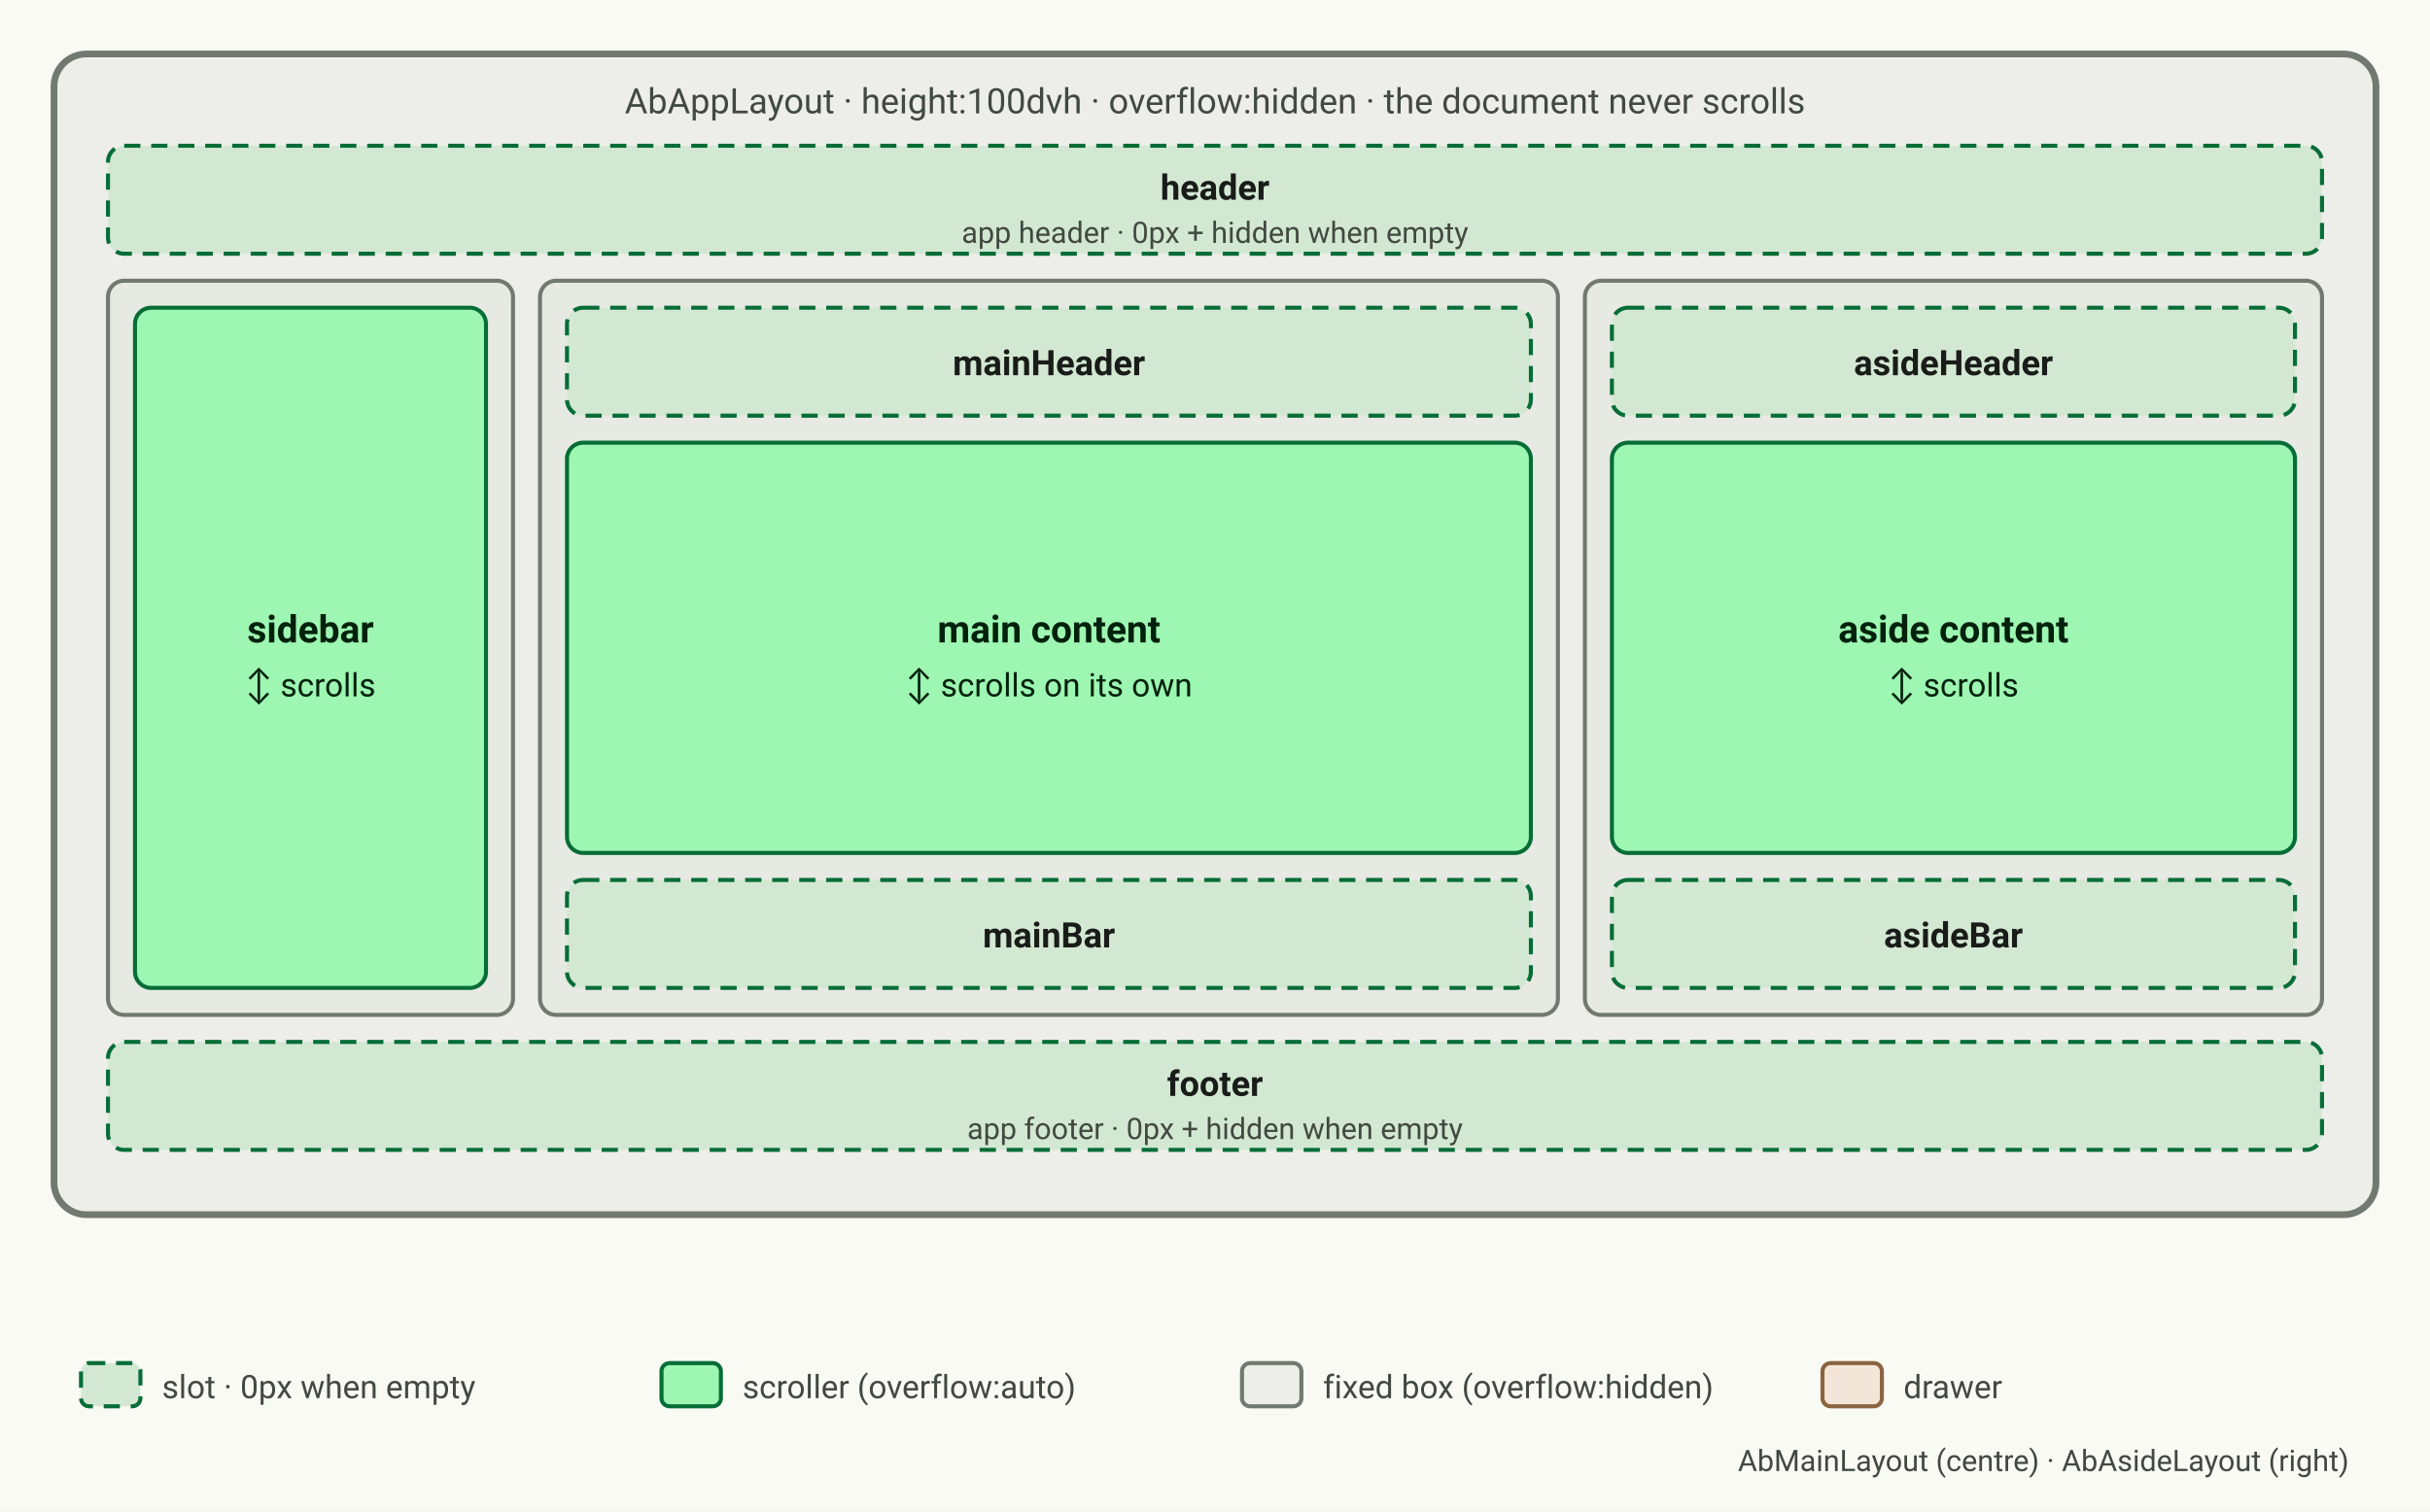
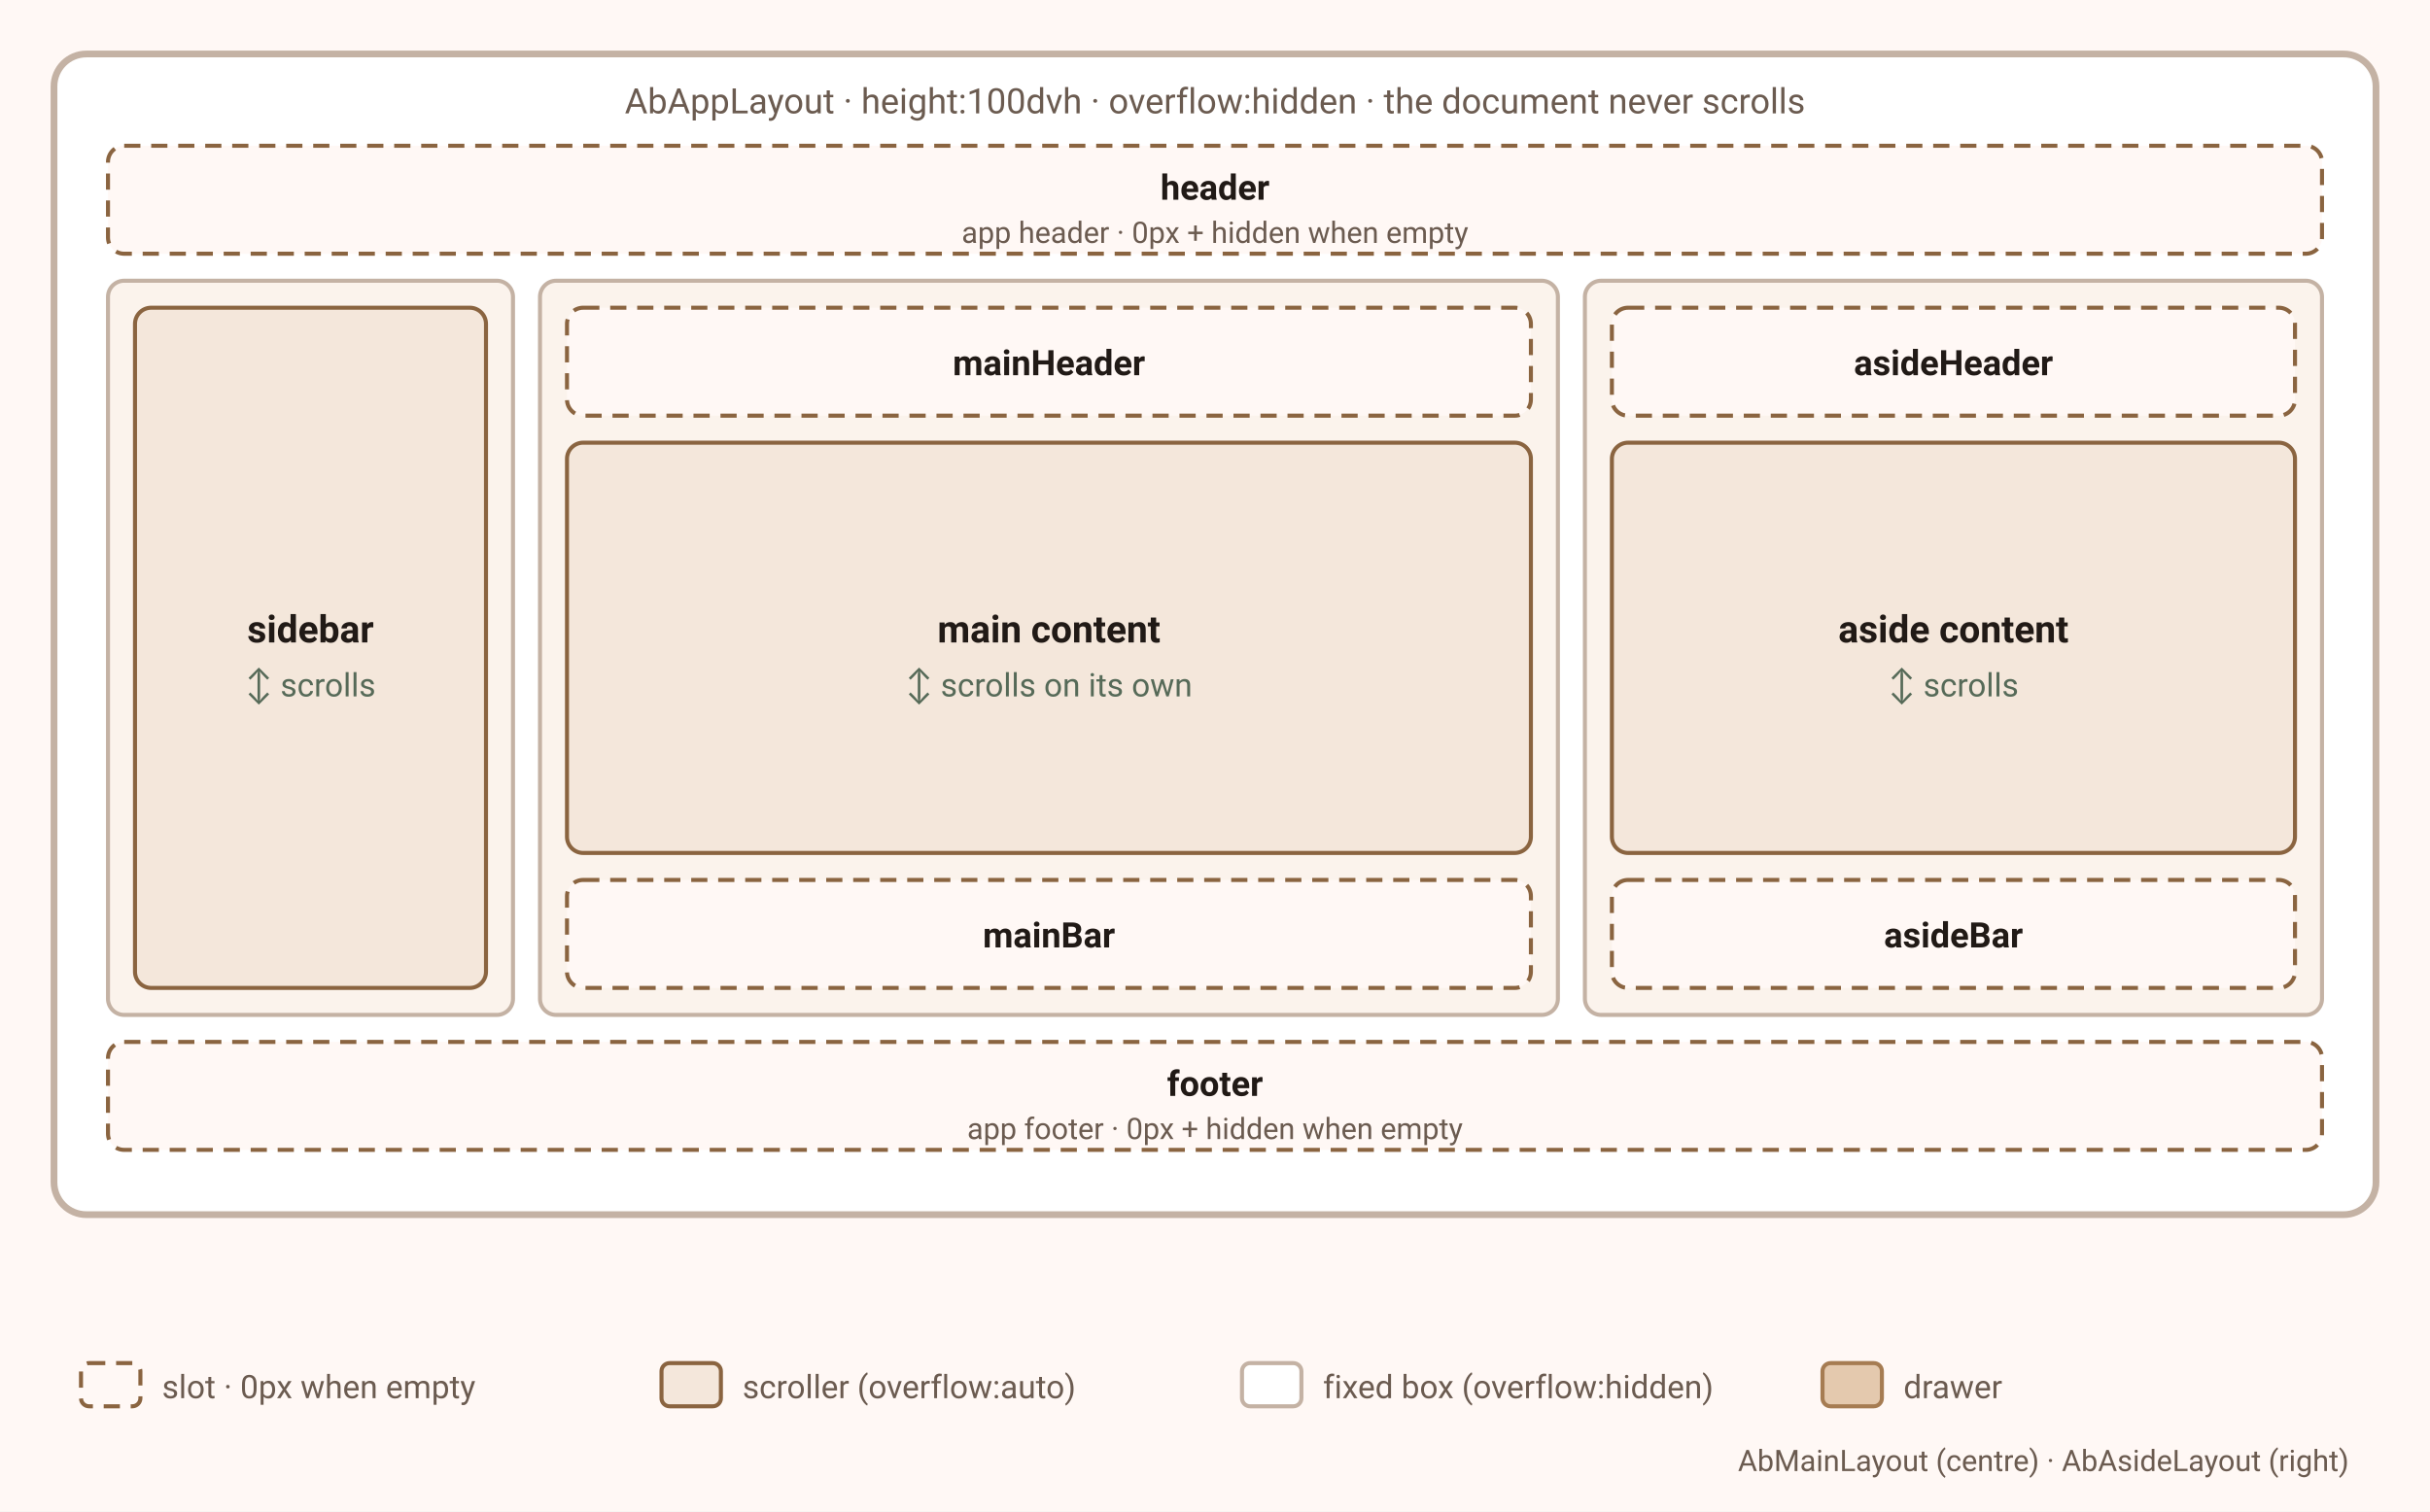
<svg xmlns="http://www.w3.org/2000/svg" width="900" height="560" viewBox="0 0 900 560" role="img" aria-labelledby="t d">
  <defs>
    <marker id="ah" viewBox="0 0 10 10" refX="9" refY="5" markerWidth="7" markerHeight="7" orient="auto-start-reverse">
-       <path d="M0,0 L10,5 L0,10 z" fill="#8A6440" />
+       <path d="M0,0 L10,5 L0,10 z" fill="#A67C52" />
    </marker>
  </defs>
-   <rect width="100%" height="100%" fill="#F9FAF4" />
-   <text x="450" y="0" font-size="1" font-family="Roboto,Inter,DejaVu Sans,sans-serif" fill="#191C19" text-anchor="middle" font-weight="normal" />
-   <rect x="20" y="20" width="860" height="430" rx="12" fill="#EDEEE9" stroke="#717970" stroke-width="2.5" opacity="1" />
-   <text x="450.0" y="42" font-size="13" font-family="Roboto,Inter,DejaVu Sans,sans-serif" fill="#414941" text-anchor="middle" font-weight="normal">AbAppLayout · height:100dvh · overflow:hidden · the document never scrolls</text>
-   <rect x="40" y="54" width="820" height="40" rx="6" fill="#D3E8D3" stroke="#066D37" stroke-width="1.5" stroke-dasharray="6 4" opacity="1" />
-   <text x="450.0" y="74.0" font-size="13" font-family="Roboto,Inter,DejaVu Sans,sans-serif" fill="#191C19" text-anchor="middle" font-weight="bold">header</text>
-   <text x="450.0" y="90.0" font-size="11" font-family="Roboto,Inter,DejaVu Sans,sans-serif" fill="#414941" text-anchor="middle" font-weight="normal">app header · 0px + hidden when empty</text>
-   <rect x="40" y="104" width="150" height="272" rx="6" fill="#E7E9E3" stroke="#717970" stroke-width="1.5" opacity="1" />
-   <rect x="50" y="114" width="130" height="252" rx="6" fill="#9DF6B1" stroke="#066D37" stroke-width="1.5" opacity="1" />
-   <text x="115.0" y="238.0" font-size="14" font-family="Roboto,Inter,DejaVu Sans,sans-serif" fill="#00210C" text-anchor="middle" font-weight="bold">sidebar</text>
-   <text x="115.0" y="258.0" font-size="12" font-family="Roboto,Inter,DejaVu Sans,sans-serif" fill="#00210C" text-anchor="middle" font-weight="normal">↕ scrolls</text>
-   <rect x="200" y="104" width="377.0" height="272" rx="6" fill="#E7E9E3" stroke="#717970" stroke-width="1.5" opacity="1" />
-   <text x="388.5" y="104" font-size="1" font-family="Roboto,Inter,DejaVu Sans,sans-serif" fill="#191C19" text-anchor="middle" font-weight="normal" />
-   <rect x="210" y="114" width="357.0" height="40" rx="6" fill="#D3E8D3" stroke="#066D37" stroke-width="1.5" stroke-dasharray="6 4" opacity="1" />
-   <text x="388.5" y="139.0" font-size="13" font-family="Roboto,Inter,DejaVu Sans,sans-serif" fill="#191C19" text-anchor="middle" font-weight="bold">mainHeader</text>
-   <rect x="210" y="164" width="357.0" height="152" rx="6" fill="#9DF6B1" stroke="#066D37" stroke-width="1.5" opacity="1" />
-   <text x="388.5" y="238.0" font-size="14" font-family="Roboto,Inter,DejaVu Sans,sans-serif" fill="#00210C" text-anchor="middle" font-weight="bold">main content</text>
-   <text x="388.5" y="258.0" font-size="12" font-family="Roboto,Inter,DejaVu Sans,sans-serif" fill="#00210C" text-anchor="middle" font-weight="normal">↕ scrolls on its own</text>
-   <rect x="210" y="326" width="357.0" height="40" rx="6" fill="#D3E8D3" stroke="#066D37" stroke-width="1.5" stroke-dasharray="6 4" opacity="1" />
-   <text x="388.5" y="351.0" font-size="13" font-family="Roboto,Inter,DejaVu Sans,sans-serif" fill="#191C19" text-anchor="middle" font-weight="bold">mainBar</text>
-   <rect x="587.0" y="104" width="273.0" height="272" rx="6" fill="#E7E9E3" stroke="#717970" stroke-width="1.5" opacity="1" />
-   <rect x="597.0" y="114" width="253.0" height="40" rx="6" fill="#D3E8D3" stroke="#066D37" stroke-width="1.5" stroke-dasharray="6 4" opacity="1" />
-   <text x="723.5" y="139.0" font-size="13" font-family="Roboto,Inter,DejaVu Sans,sans-serif" fill="#191C19" text-anchor="middle" font-weight="bold">asideHeader</text>
-   <rect x="597.0" y="164" width="253.0" height="152" rx="6" fill="#9DF6B1" stroke="#066D37" stroke-width="1.5" opacity="1" />
-   <text x="723.5" y="238.0" font-size="14" font-family="Roboto,Inter,DejaVu Sans,sans-serif" fill="#00210C" text-anchor="middle" font-weight="bold">aside content</text>
-   <text x="723.5" y="258.0" font-size="12" font-family="Roboto,Inter,DejaVu Sans,sans-serif" fill="#00210C" text-anchor="middle" font-weight="normal">↕ scrolls</text>
-   <rect x="597.0" y="326" width="253.0" height="40" rx="6" fill="#D3E8D3" stroke="#066D37" stroke-width="1.5" stroke-dasharray="6 4" opacity="1" />
-   <text x="723.5" y="351.0" font-size="13" font-family="Roboto,Inter,DejaVu Sans,sans-serif" fill="#191C19" text-anchor="middle" font-weight="bold">asideBar</text>
-   <rect x="40" y="386" width="820" height="40" rx="6" fill="#D3E8D3" stroke="#066D37" stroke-width="1.5" stroke-dasharray="6 4" opacity="1" />
-   <text x="450.0" y="406.0" font-size="13" font-family="Roboto,Inter,DejaVu Sans,sans-serif" fill="#191C19" text-anchor="middle" font-weight="bold">footer</text>
-   <text x="450.0" y="422.0" font-size="11" font-family="Roboto,Inter,DejaVu Sans,sans-serif" fill="#414941" text-anchor="middle" font-weight="normal">app footer · 0px + hidden when empty</text>
-   <text x="260" y="112" font-size="1" font-family="Roboto,Inter,DejaVu Sans,sans-serif" fill="#191C19" text-anchor="middle" font-weight="normal" />
-   <rect x="30" y="505" width="22" height="16" rx="3" fill="#D3E8D3" stroke="#066D37" stroke-width="1.5" stroke-dasharray="6 4" opacity="1" />
-   <text x="60" y="518" font-size="12" font-family="Roboto,Inter,DejaVu Sans,sans-serif" fill="#414941" text-anchor="start" font-weight="normal">slot · 0px when empty</text>
-   <rect x="245" y="505" width="22" height="16" rx="3" fill="#9DF6B1" stroke="#066D37" stroke-width="1.5" opacity="1" />
-   <text x="275" y="518" font-size="12" font-family="Roboto,Inter,DejaVu Sans,sans-serif" fill="#414941" text-anchor="start" font-weight="normal">scroller (overflow:auto)</text>
-   <rect x="460" y="505" width="22" height="16" rx="3" fill="#EDEEE9" stroke="#717970" stroke-width="1.5" opacity="1" />
-   <text x="490" y="518" font-size="12" font-family="Roboto,Inter,DejaVu Sans,sans-serif" fill="#414941" text-anchor="start" font-weight="normal">fixed box (overflow:hidden)</text>
-   <rect x="675" y="505" width="22" height="16" rx="3" fill="#F3E6D8" stroke="#8A6440" stroke-width="1.5" opacity="1" />
-   <text x="705" y="518" font-size="12" font-family="Roboto,Inter,DejaVu Sans,sans-serif" fill="#414941" text-anchor="start" font-weight="normal">drawer</text>
-   <text x="870" y="545" font-size="11" font-family="Roboto,Inter,DejaVu Sans,sans-serif" fill="#414941" text-anchor="end" font-weight="normal">AbMainLayout (centre) · AbAsideLayout (right)</text>
+   <rect width="100%" height="100%" fill="#FFF8F5" />
+   <text x="450" y="0" font-size="1" font-family="Roboto,Inter,DejaVu Sans,sans-serif" fill="#211A16" text-anchor="middle" font-weight="normal" />
+   <rect x="20" y="20" width="860" height="430" rx="12" fill="#FFFFFF" stroke="#C4B2A4" stroke-width="2.5" opacity="1" />
+   <text x="450.0" y="42" font-size="13" font-family="Roboto,Inter,DejaVu Sans,sans-serif" fill="#6B5B50" text-anchor="middle" font-weight="normal">AbAppLayout · height:100dvh · overflow:hidden · the document never scrolls</text>
+   <rect x="40" y="54" width="820" height="40" rx="6" fill="#FFF8F5" stroke="#8A6440" stroke-width="1.5" stroke-dasharray="6 4" opacity="1" />
+   <text x="450.0" y="74.0" font-size="13" font-family="Roboto,Inter,DejaVu Sans,sans-serif" fill="#211A16" text-anchor="middle" font-weight="bold">header</text>
+   <text x="450.0" y="90.0" font-size="11" font-family="Roboto,Inter,DejaVu Sans,sans-serif" fill="#6B5B50" text-anchor="middle" font-weight="normal">app header · 0px + hidden when empty</text>
+   <rect x="40" y="104" width="150" height="272" rx="6" fill="#FBF3EC" stroke="#C4B2A4" stroke-width="1.5" opacity="1" />
+   <rect x="50" y="114" width="130" height="252" rx="6" fill="#F4E7DB" stroke="#8A6440" stroke-width="1.5" opacity="1" />
+   <text x="115.0" y="238.0" font-size="14" font-family="Roboto,Inter,DejaVu Sans,sans-serif" fill="#211A16" text-anchor="middle" font-weight="bold">sidebar</text>
+   <text x="115.0" y="258.0" font-size="12" font-family="Roboto,Inter,DejaVu Sans,sans-serif" fill="#566A58" text-anchor="middle" font-weight="normal">↕ scrolls</text>
+   <rect x="200" y="104" width="377.0" height="272" rx="6" fill="#FBF3EC" stroke="#C4B2A4" stroke-width="1.5" opacity="1" />
+   <text x="388.5" y="104" font-size="1" font-family="Roboto,Inter,DejaVu Sans,sans-serif" fill="#211A16" text-anchor="middle" font-weight="normal" />
+   <rect x="210" y="114" width="357.0" height="40" rx="6" fill="#FFF8F5" stroke="#8A6440" stroke-width="1.5" stroke-dasharray="6 4" opacity="1" />
+   <text x="388.5" y="139.0" font-size="13" font-family="Roboto,Inter,DejaVu Sans,sans-serif" fill="#211A16" text-anchor="middle" font-weight="bold">mainHeader</text>
+   <rect x="210" y="164" width="357.0" height="152" rx="6" fill="#F4E7DB" stroke="#8A6440" stroke-width="1.5" opacity="1" />
+   <text x="388.5" y="238.0" font-size="14" font-family="Roboto,Inter,DejaVu Sans,sans-serif" fill="#211A16" text-anchor="middle" font-weight="bold">main content</text>
+   <text x="388.5" y="258.0" font-size="12" font-family="Roboto,Inter,DejaVu Sans,sans-serif" fill="#566A58" text-anchor="middle" font-weight="normal">↕ scrolls on its own</text>
+   <rect x="210" y="326" width="357.0" height="40" rx="6" fill="#FFF8F5" stroke="#8A6440" stroke-width="1.5" stroke-dasharray="6 4" opacity="1" />
+   <text x="388.5" y="351.0" font-size="13" font-family="Roboto,Inter,DejaVu Sans,sans-serif" fill="#211A16" text-anchor="middle" font-weight="bold">mainBar</text>
+   <rect x="587.0" y="104" width="273.0" height="272" rx="6" fill="#FBF3EC" stroke="#C4B2A4" stroke-width="1.5" opacity="1" />
+   <rect x="597.0" y="114" width="253.0" height="40" rx="6" fill="#FFF8F5" stroke="#8A6440" stroke-width="1.5" stroke-dasharray="6 4" opacity="1" />
+   <text x="723.5" y="139.0" font-size="13" font-family="Roboto,Inter,DejaVu Sans,sans-serif" fill="#211A16" text-anchor="middle" font-weight="bold">asideHeader</text>
+   <rect x="597.0" y="164" width="253.0" height="152" rx="6" fill="#F4E7DB" stroke="#8A6440" stroke-width="1.5" opacity="1" />
+   <text x="723.5" y="238.0" font-size="14" font-family="Roboto,Inter,DejaVu Sans,sans-serif" fill="#211A16" text-anchor="middle" font-weight="bold">aside content</text>
+   <text x="723.5" y="258.0" font-size="12" font-family="Roboto,Inter,DejaVu Sans,sans-serif" fill="#566A58" text-anchor="middle" font-weight="normal">↕ scrolls</text>
+   <rect x="597.0" y="326" width="253.0" height="40" rx="6" fill="#FFF8F5" stroke="#8A6440" stroke-width="1.5" stroke-dasharray="6 4" opacity="1" />
+   <text x="723.5" y="351.0" font-size="13" font-family="Roboto,Inter,DejaVu Sans,sans-serif" fill="#211A16" text-anchor="middle" font-weight="bold">asideBar</text>
+   <rect x="40" y="386" width="820" height="40" rx="6" fill="#FFF8F5" stroke="#8A6440" stroke-width="1.5" stroke-dasharray="6 4" opacity="1" />
+   <text x="450.0" y="406.0" font-size="13" font-family="Roboto,Inter,DejaVu Sans,sans-serif" fill="#211A16" text-anchor="middle" font-weight="bold">footer</text>
+   <text x="450.0" y="422.0" font-size="11" font-family="Roboto,Inter,DejaVu Sans,sans-serif" fill="#6B5B50" text-anchor="middle" font-weight="normal">app footer · 0px + hidden when empty</text>
+   <text x="260" y="112" font-size="1" font-family="Roboto,Inter,DejaVu Sans,sans-serif" fill="#211A16" text-anchor="middle" font-weight="normal" />
+   <rect x="30" y="505" width="22" height="16" rx="3" fill="#FFF8F5" stroke="#8A6440" stroke-width="1.5" stroke-dasharray="6 4" opacity="1" />
+   <text x="60" y="518" font-size="12" font-family="Roboto,Inter,DejaVu Sans,sans-serif" fill="#6B5B50" text-anchor="start" font-weight="normal">slot · 0px when empty</text>
+   <rect x="245" y="505" width="22" height="16" rx="3" fill="#F4E7DB" stroke="#8A6440" stroke-width="1.5" opacity="1" />
+   <text x="275" y="518" font-size="12" font-family="Roboto,Inter,DejaVu Sans,sans-serif" fill="#6B5B50" text-anchor="start" font-weight="normal">scroller (overflow:auto)</text>
+   <rect x="460" y="505" width="22" height="16" rx="3" fill="#FFFFFF" stroke="#C4B2A4" stroke-width="1.5" opacity="1" />
+   <text x="490" y="518" font-size="12" font-family="Roboto,Inter,DejaVu Sans,sans-serif" fill="#6B5B50" text-anchor="start" font-weight="normal">fixed box (overflow:hidden)</text>
+   <rect x="675" y="505" width="22" height="16" rx="3" fill="#E4C9AE" stroke="#A67C52" stroke-width="1.5" opacity="1" />
+   <text x="705" y="518" font-size="12" font-family="Roboto,Inter,DejaVu Sans,sans-serif" fill="#6B5B50" text-anchor="start" font-weight="normal">drawer</text>
+   <text x="870" y="545" font-size="11" font-family="Roboto,Inter,DejaVu Sans,sans-serif" fill="#6B5B50" text-anchor="end" font-weight="normal">AbMainLayout (centre) · AbAsideLayout (right)</text>
</svg>
